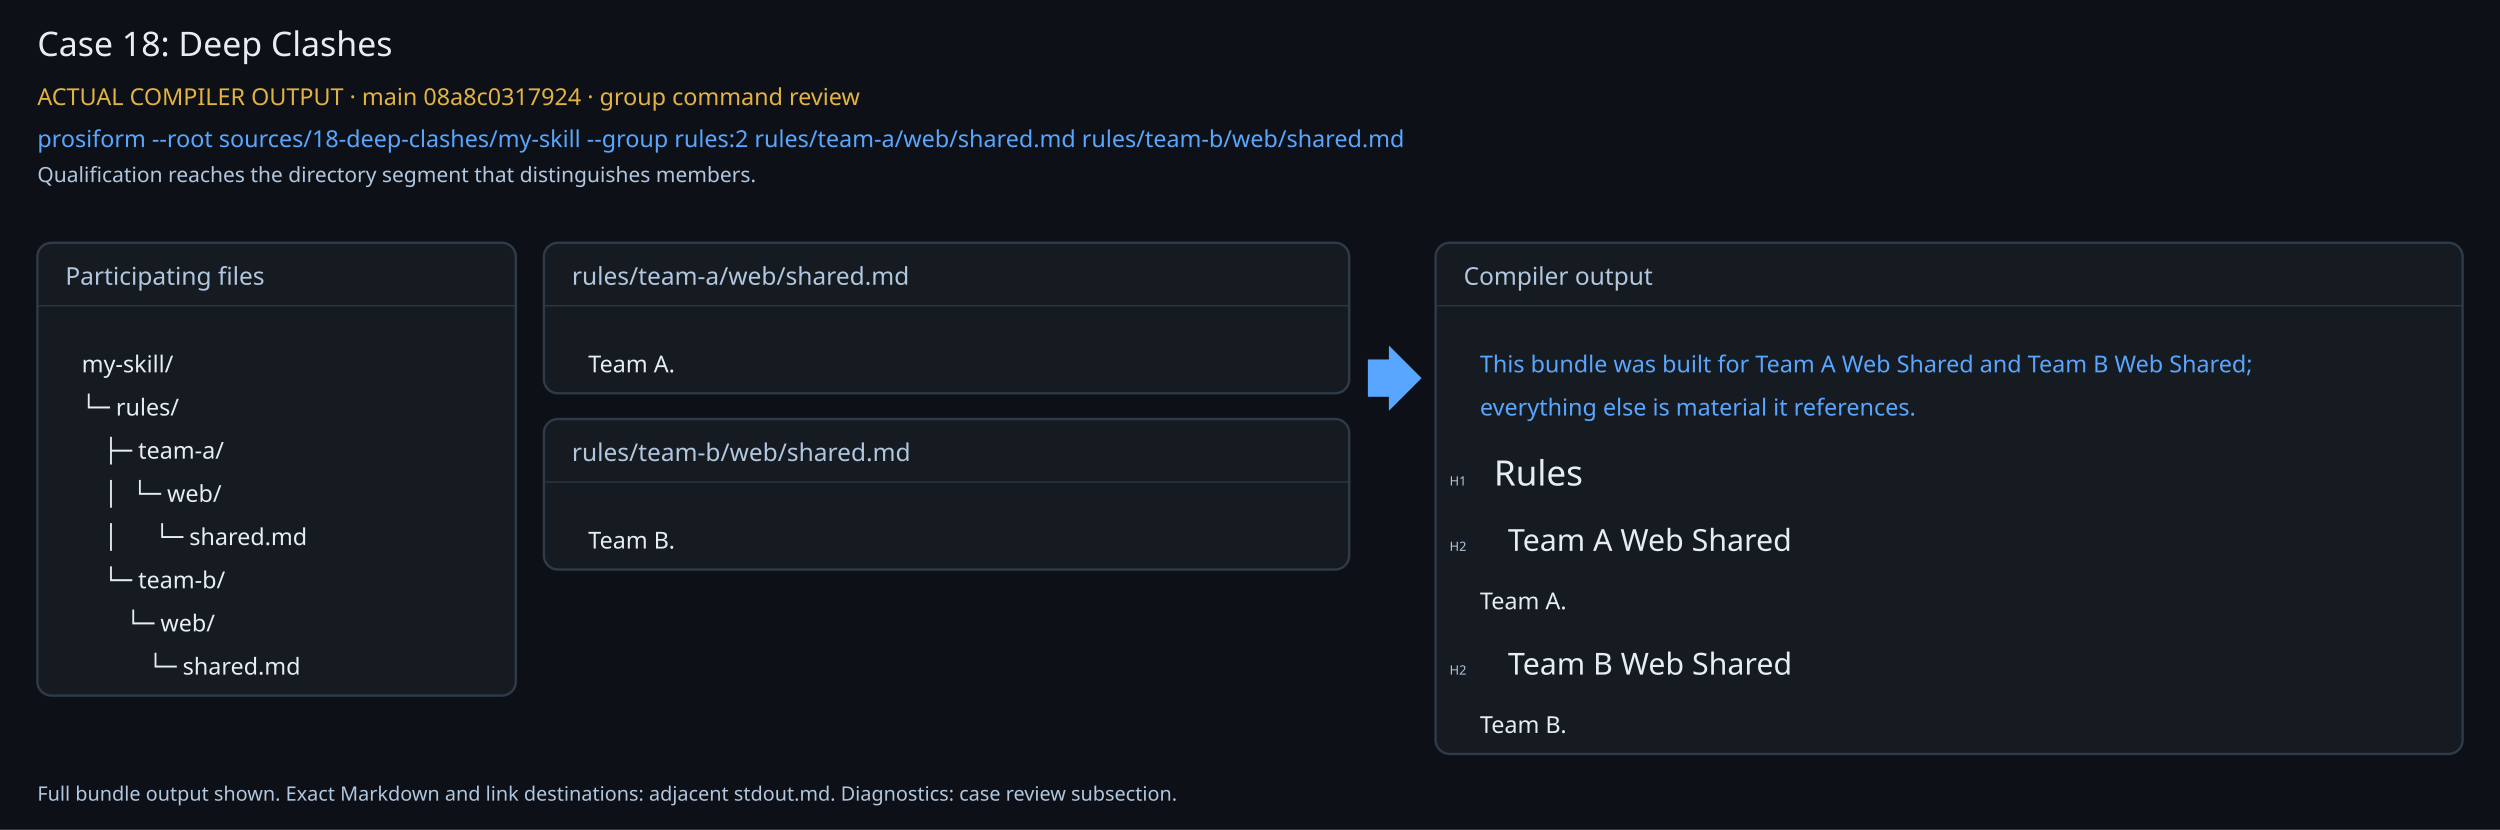
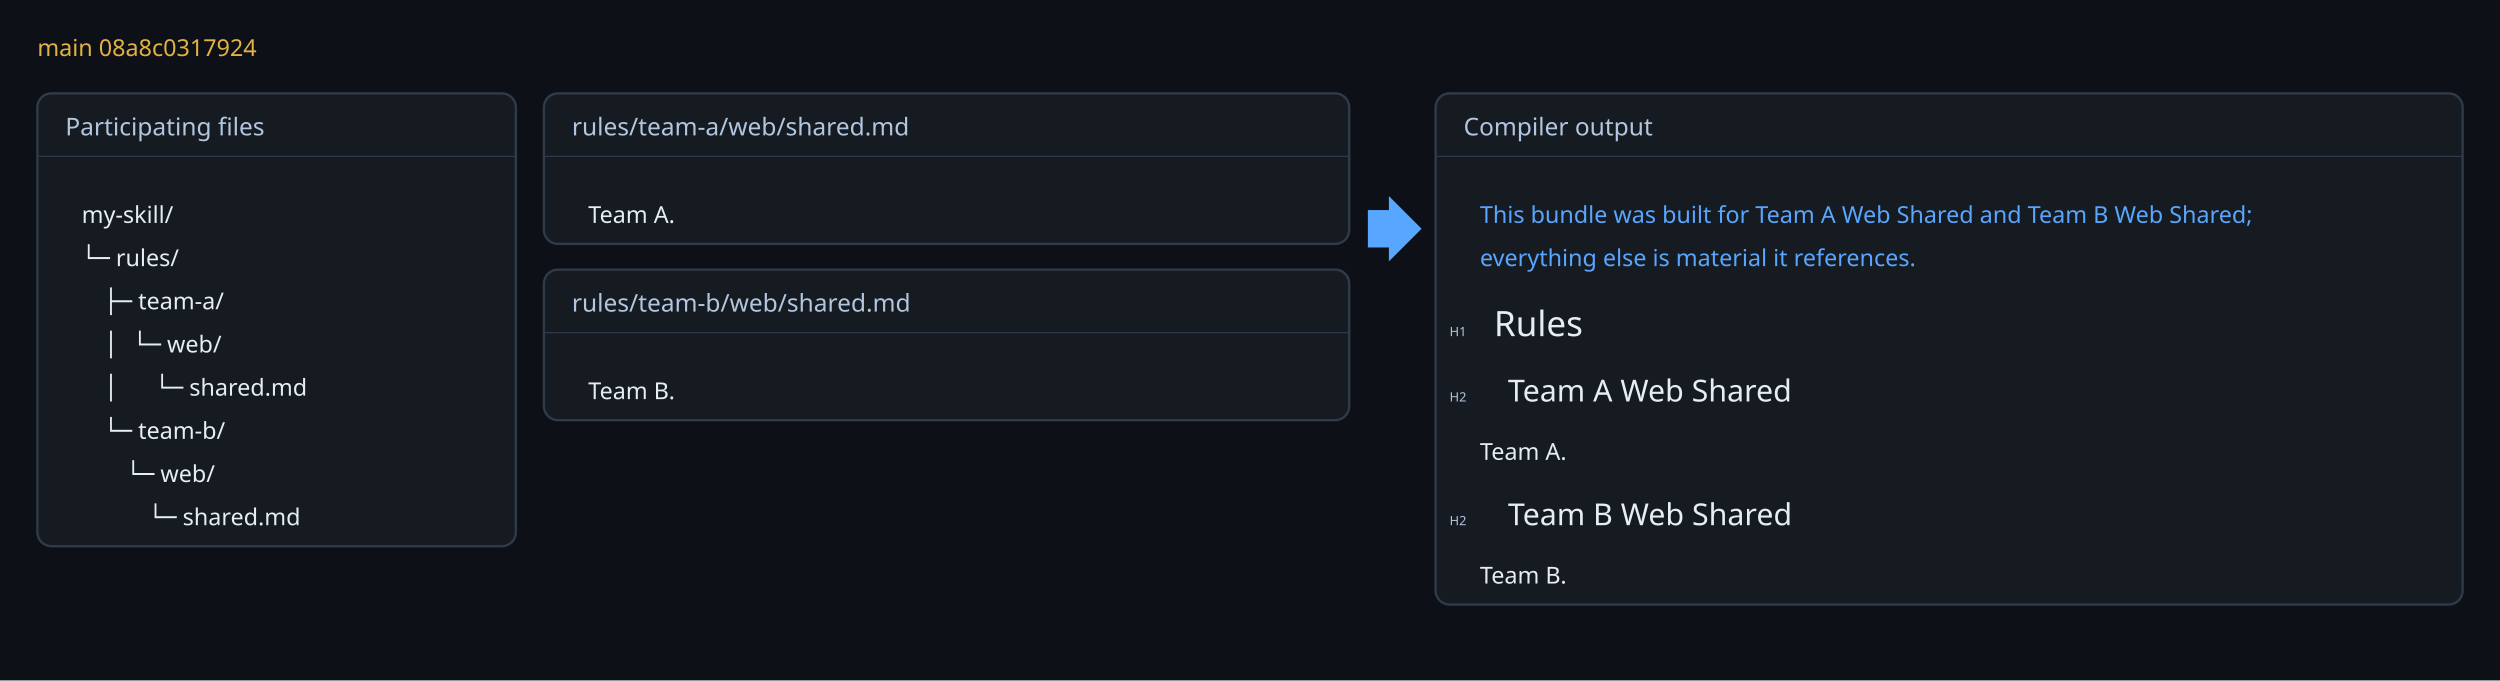
- <svg xmlns="http://www.w3.org/2000/svg" width="2142" height="711" viewBox="0 0 2142 711" role="img" aria-labelledby="title desc">
-   <rect width="2142" height="711" fill="#0d1117" />
+ <svg xmlns="http://www.w3.org/2000/svg" width="2142" height="583" viewBox="0 0 2142 583" role="img" aria-labelledby="title desc">
+   <rect width="2142" height="583" fill="#0d1117" />
  <g font-family="IBM Plex Mono" xml:space="preserve">
-     <text x="32" y="48" font-size="29" fill="#e6edf3" font-weight="400">Case 18: Deep Clashes</text>
-     <text x="32" y="90" font-size="20" fill="#e3b341" font-weight="400">ACTUAL COMPILER OUTPUT · main 08a8c0317924 · group command review</text>
-     <text x="32" y="126" font-size="20" fill="#58a6ff" font-weight="400">prosiform --root sources/18-deep-clashes/my-skill --group rules:2 rules/team-a/web/shared.md rules/team-b/web/shared.md</text>
-     <text x="32" y="156" font-size="18" fill="#b1c6df" font-weight="400">Qualification reaches the directory segment that distinguishes members.</text>
-     <rect x="32" y="208" width="410" height="388" rx="12" fill="#161b22" stroke="#303b49" stroke-width="2" />
-     <text x="56" y="244" font-size="21" fill="#b1c6df" font-weight="400">Participating files</text>
-     <path d="M32 262 H442" stroke="#303b49" />
-     <text x="70" y="319" font-size="20" fill="#e6edf3" font-weight="400">my-skill/</text>
-     <text x="70" y="356" font-size="20" fill="#e6edf3" font-weight="400">└─ rules/</text>
-     <text x="70" y="393" font-size="20" fill="#e6edf3" font-weight="400">   ├─ team-a/</text>
-     <text x="70" y="430" font-size="20" fill="#e6edf3" font-weight="400">   │  └─ web/</text>
-     <text x="70" y="467" font-size="20" fill="#e6edf3" font-weight="400">   │     └─ shared.md</text>
-     <text x="70" y="504" font-size="20" fill="#e6edf3" font-weight="400">   └─ team-b/</text>
-     <text x="70" y="541" font-size="20" fill="#e6edf3" font-weight="400">      └─ web/</text>
-     <text x="70" y="578" font-size="20" fill="#e6edf3" font-weight="400">         └─ shared.md</text>
-     <rect x="466" y="208" width="690" height="129" rx="12" fill="#161b22" stroke="#303b49" stroke-width="2" />
-     <text x="490" y="244" font-size="21" fill="#b1c6df" font-weight="400">rules/team-a/web/shared.md</text>
-     <path d="M466 262 H1156" stroke="#303b49" />
-     <text x="504" y="319" font-size="20" fill="#e6edf3" font-weight="400">Team A.</text>
-     <rect x="466" y="359" width="690" height="129" rx="12" fill="#161b22" stroke="#303b49" stroke-width="2" />
-     <text x="490" y="395" font-size="21" fill="#b1c6df" font-weight="400">rules/team-b/web/shared.md</text>
-     <path d="M466 413 H1156" stroke="#303b49" />
-     <text x="504" y="470" font-size="20" fill="#e6edf3" font-weight="400">Team B.</text>
-     <rect x="1230" y="208" width="880" height="438" rx="12" fill="#161b22" stroke="#303b49" stroke-width="2" />
-     <text x="1254" y="244" font-size="21" fill="#b1c6df" font-weight="400">Compiler output</text>
-     <path d="M1230 262 H2110" stroke="#303b49" />
-     <text x="1268" y="319" font-size="20" fill="#58a6ff" font-weight="400">This bundle was built for Team A Web Shared and Team B Web Shared;</text>
-     <text x="1268" y="356" font-size="20" fill="#58a6ff" font-weight="400">everything else is material it references.</text>
-     <text x="1242" y="416" font-size="11" fill="#b1c6df" font-weight="400">H1</text>
-     <text x="1280" y="416" font-size="30" fill="#e6edf3" font-weight="500">Rules</text>
-     <text x="1242" y="472" font-size="11" fill="#b1c6df" font-weight="400">H2</text>
-     <text x="1292" y="472" font-size="26" fill="#e6edf3" font-weight="500">Team A Web Shared</text>
-     <text x="1268" y="522" font-size="20" fill="#e6edf3" font-weight="400">Team A.</text>
-     <text x="1242" y="578" font-size="11" fill="#b1c6df" font-weight="400">H2</text>
-     <text x="1292" y="578" font-size="26" fill="#e6edf3" font-weight="500">Team B Web Shared</text>
-     <text x="1268" y="628" font-size="20" fill="#e6edf3" font-weight="400">Team B.</text>
-     <path d="M1172 308 H1190 V296 L1218 324 L1190 352 V340 H1172Z" fill="#58a6ff" />
-     <text x="32" y="686" font-size="17" fill="#b1c6df" font-weight="400">Full bundle output shown. Exact Markdown and link destinations: adjacent stdout.md. Diagnostics: case review subsection.</text>
+     <text x="32" y="48" font-size="20" fill="#e3b341" font-weight="400">main 08a8c0317924</text>
+     <rect x="32" y="80" width="410" height="388" rx="12" fill="#161b22" stroke="#303b49" stroke-width="2" />
+     <text x="56" y="116" font-size="21" fill="#b1c6df" font-weight="400">Participating files</text>
+     <path d="M32 134 H442" stroke="#303b49" />
+     <text x="70" y="191" font-size="20" fill="#e6edf3" font-weight="400">my-skill/</text>
+     <text x="70" y="228" font-size="20" fill="#e6edf3" font-weight="400">└─ rules/</text>
+     <text x="70" y="265" font-size="20" fill="#e6edf3" font-weight="400">   ├─ team-a/</text>
+     <text x="70" y="302" font-size="20" fill="#e6edf3" font-weight="400">   │  └─ web/</text>
+     <text x="70" y="339" font-size="20" fill="#e6edf3" font-weight="400">   │     └─ shared.md</text>
+     <text x="70" y="376" font-size="20" fill="#e6edf3" font-weight="400">   └─ team-b/</text>
+     <text x="70" y="413" font-size="20" fill="#e6edf3" font-weight="400">      └─ web/</text>
+     <text x="70" y="450" font-size="20" fill="#e6edf3" font-weight="400">         └─ shared.md</text>
+     <rect x="466" y="80" width="690" height="129" rx="12" fill="#161b22" stroke="#303b49" stroke-width="2" />
+     <text x="490" y="116" font-size="21" fill="#b1c6df" font-weight="400">rules/team-a/web/shared.md</text>
+     <path d="M466 134 H1156" stroke="#303b49" />
+     <text x="504" y="191" font-size="20" fill="#e6edf3" font-weight="400">Team A.</text>
+     <rect x="466" y="231" width="690" height="129" rx="12" fill="#161b22" stroke="#303b49" stroke-width="2" />
+     <text x="490" y="267" font-size="21" fill="#b1c6df" font-weight="400">rules/team-b/web/shared.md</text>
+     <path d="M466 285 H1156" stroke="#303b49" />
+     <text x="504" y="342" font-size="20" fill="#e6edf3" font-weight="400">Team B.</text>
+     <rect x="1230" y="80" width="880" height="438" rx="12" fill="#161b22" stroke="#303b49" stroke-width="2" />
+     <text x="1254" y="116" font-size="21" fill="#b1c6df" font-weight="400">Compiler output</text>
+     <path d="M1230 134 H2110" stroke="#303b49" />
+     <text x="1268" y="191" font-size="20" fill="#58a6ff" font-weight="400">This bundle was built for Team A Web Shared and Team B Web Shared;</text>
+     <text x="1268" y="228" font-size="20" fill="#58a6ff" font-weight="400">everything else is material it references.</text>
+     <text x="1242" y="288" font-size="11" fill="#b1c6df" font-weight="400">H1</text>
+     <text x="1280" y="288" font-size="30" fill="#e6edf3" font-weight="500">Rules</text>
+     <text x="1242" y="344" font-size="11" fill="#b1c6df" font-weight="400">H2</text>
+     <text x="1292" y="344" font-size="26" fill="#e6edf3" font-weight="500">Team A Web Shared</text>
+     <text x="1268" y="394" font-size="20" fill="#e6edf3" font-weight="400">Team A.</text>
+     <text x="1242" y="450" font-size="11" fill="#b1c6df" font-weight="400">H2</text>
+     <text x="1292" y="450" font-size="26" fill="#e6edf3" font-weight="500">Team B Web Shared</text>
+     <text x="1268" y="500" font-size="20" fill="#e6edf3" font-weight="400">Team B.</text>
+     <path d="M1172 180 H1190 V168 L1218 196 L1190 224 V212 H1172Z" fill="#58a6ff" />
  </g>
</svg>
